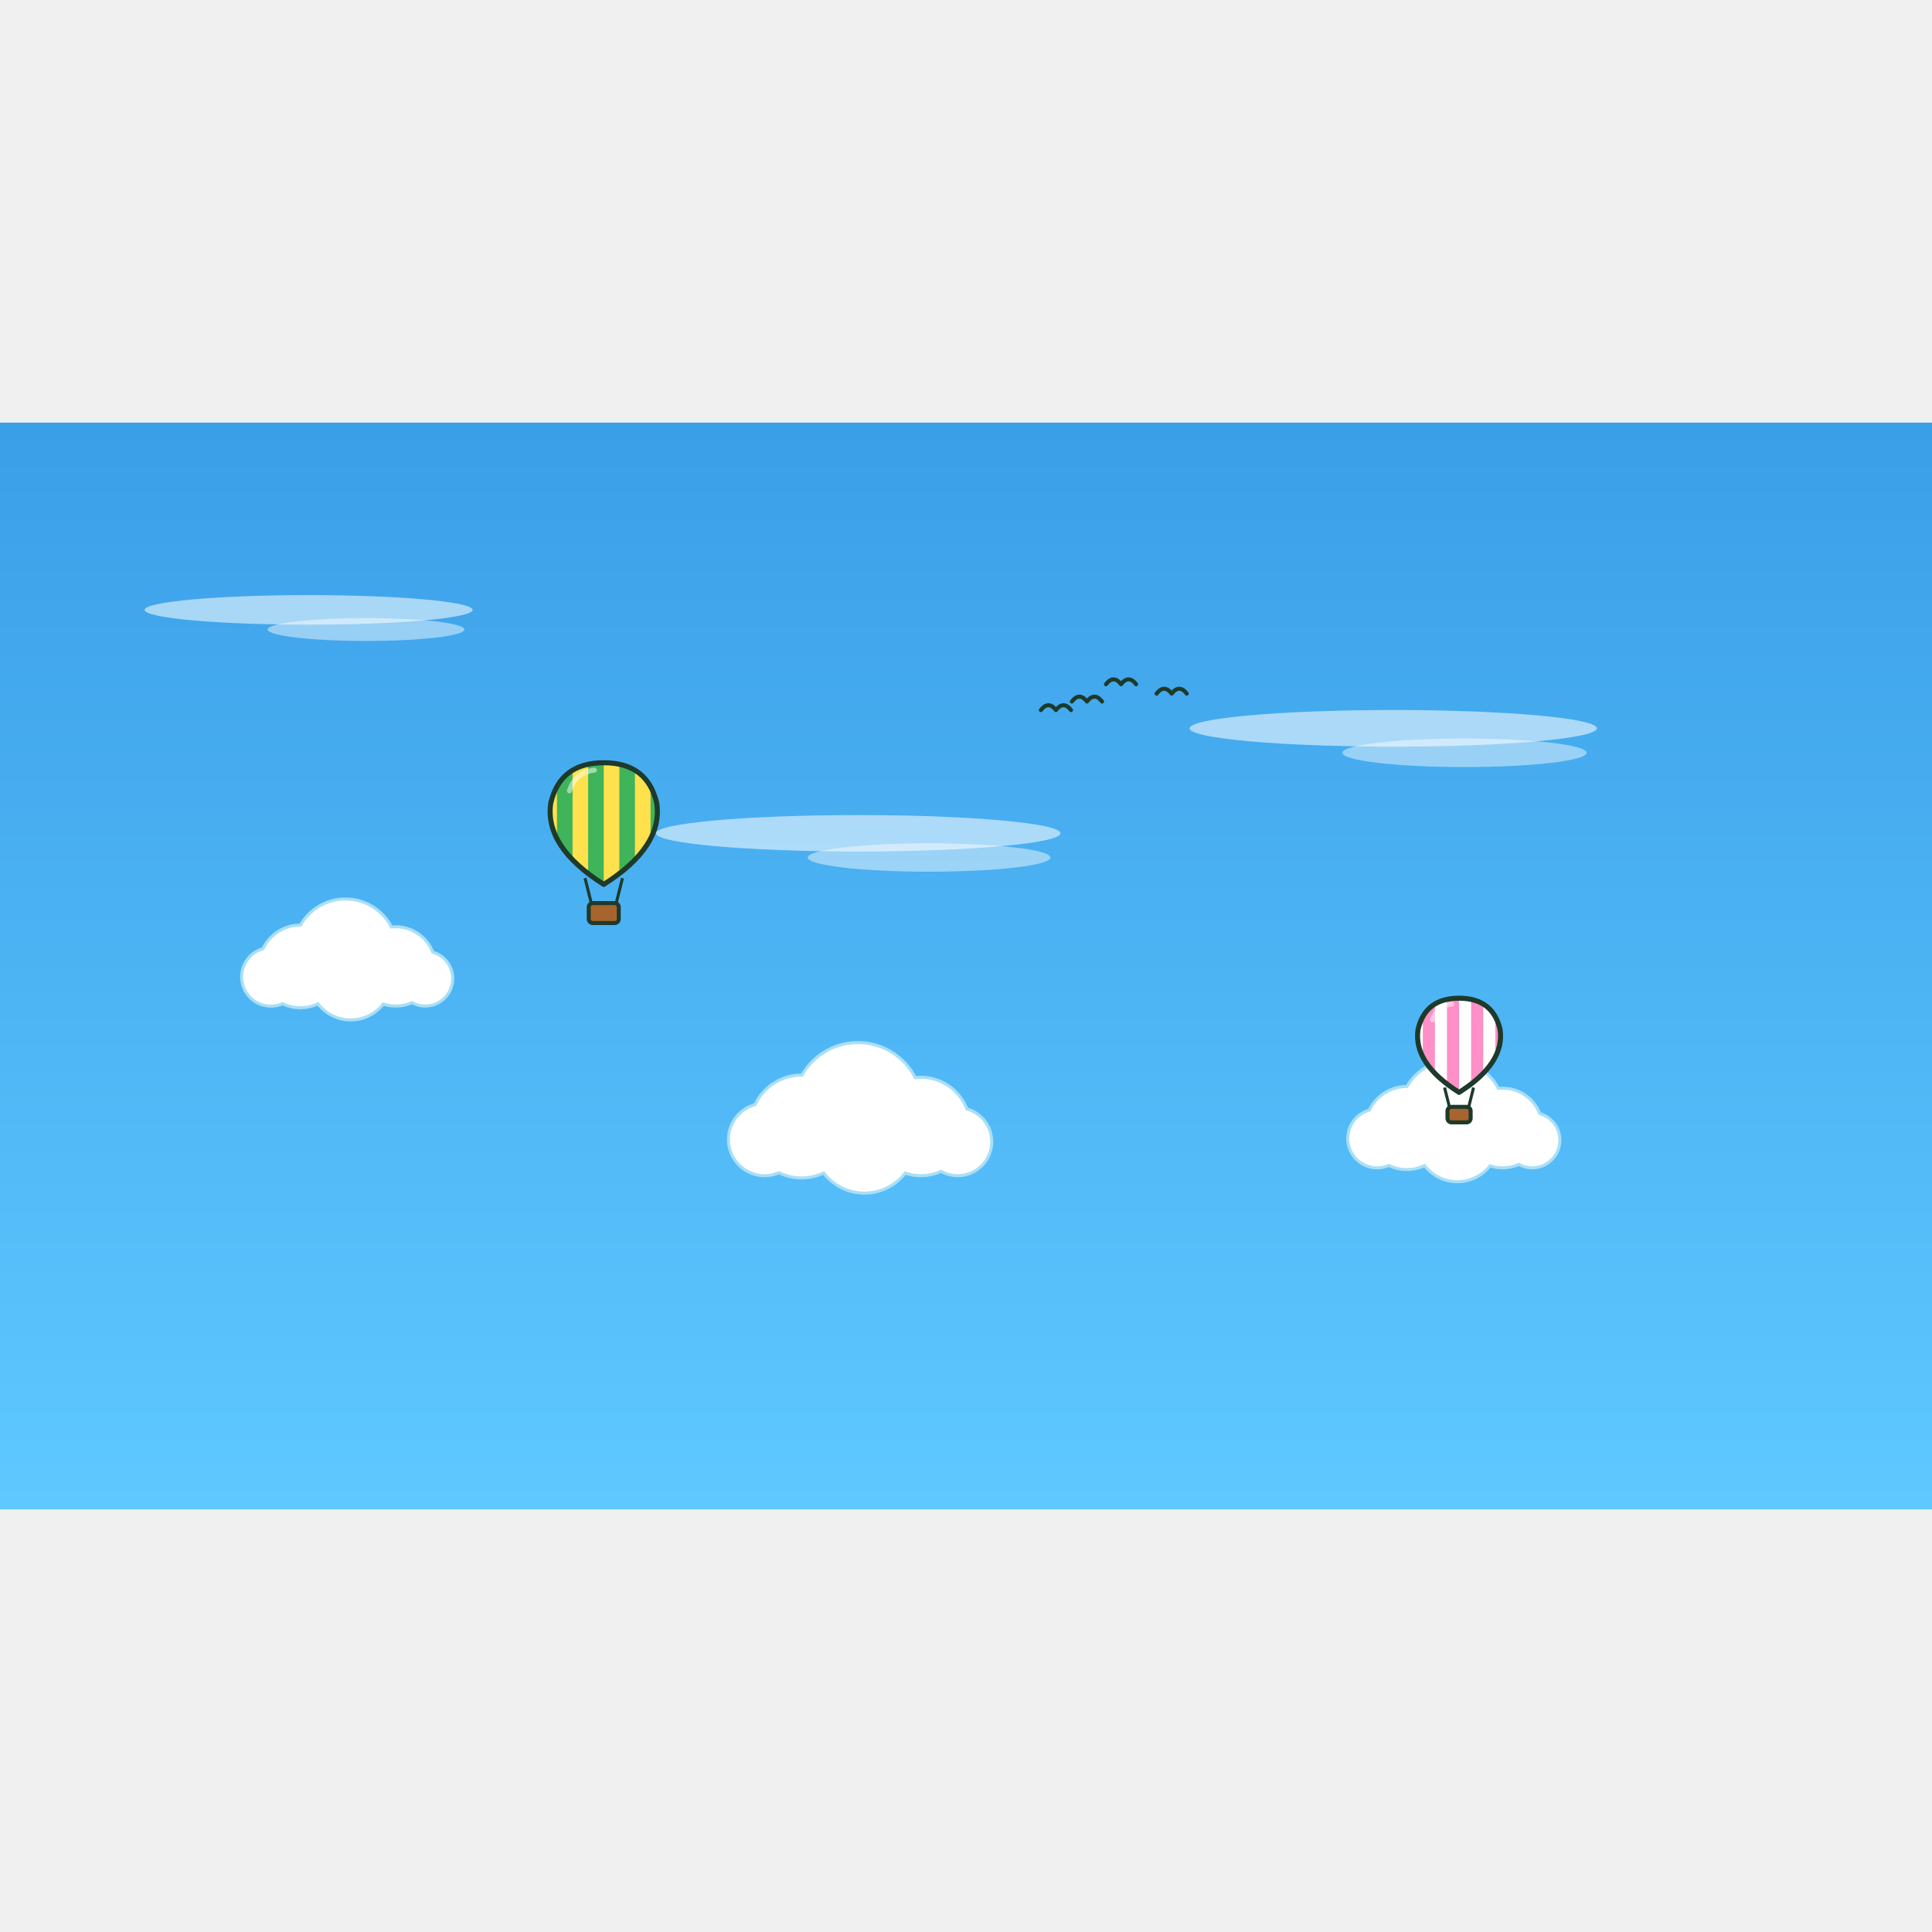
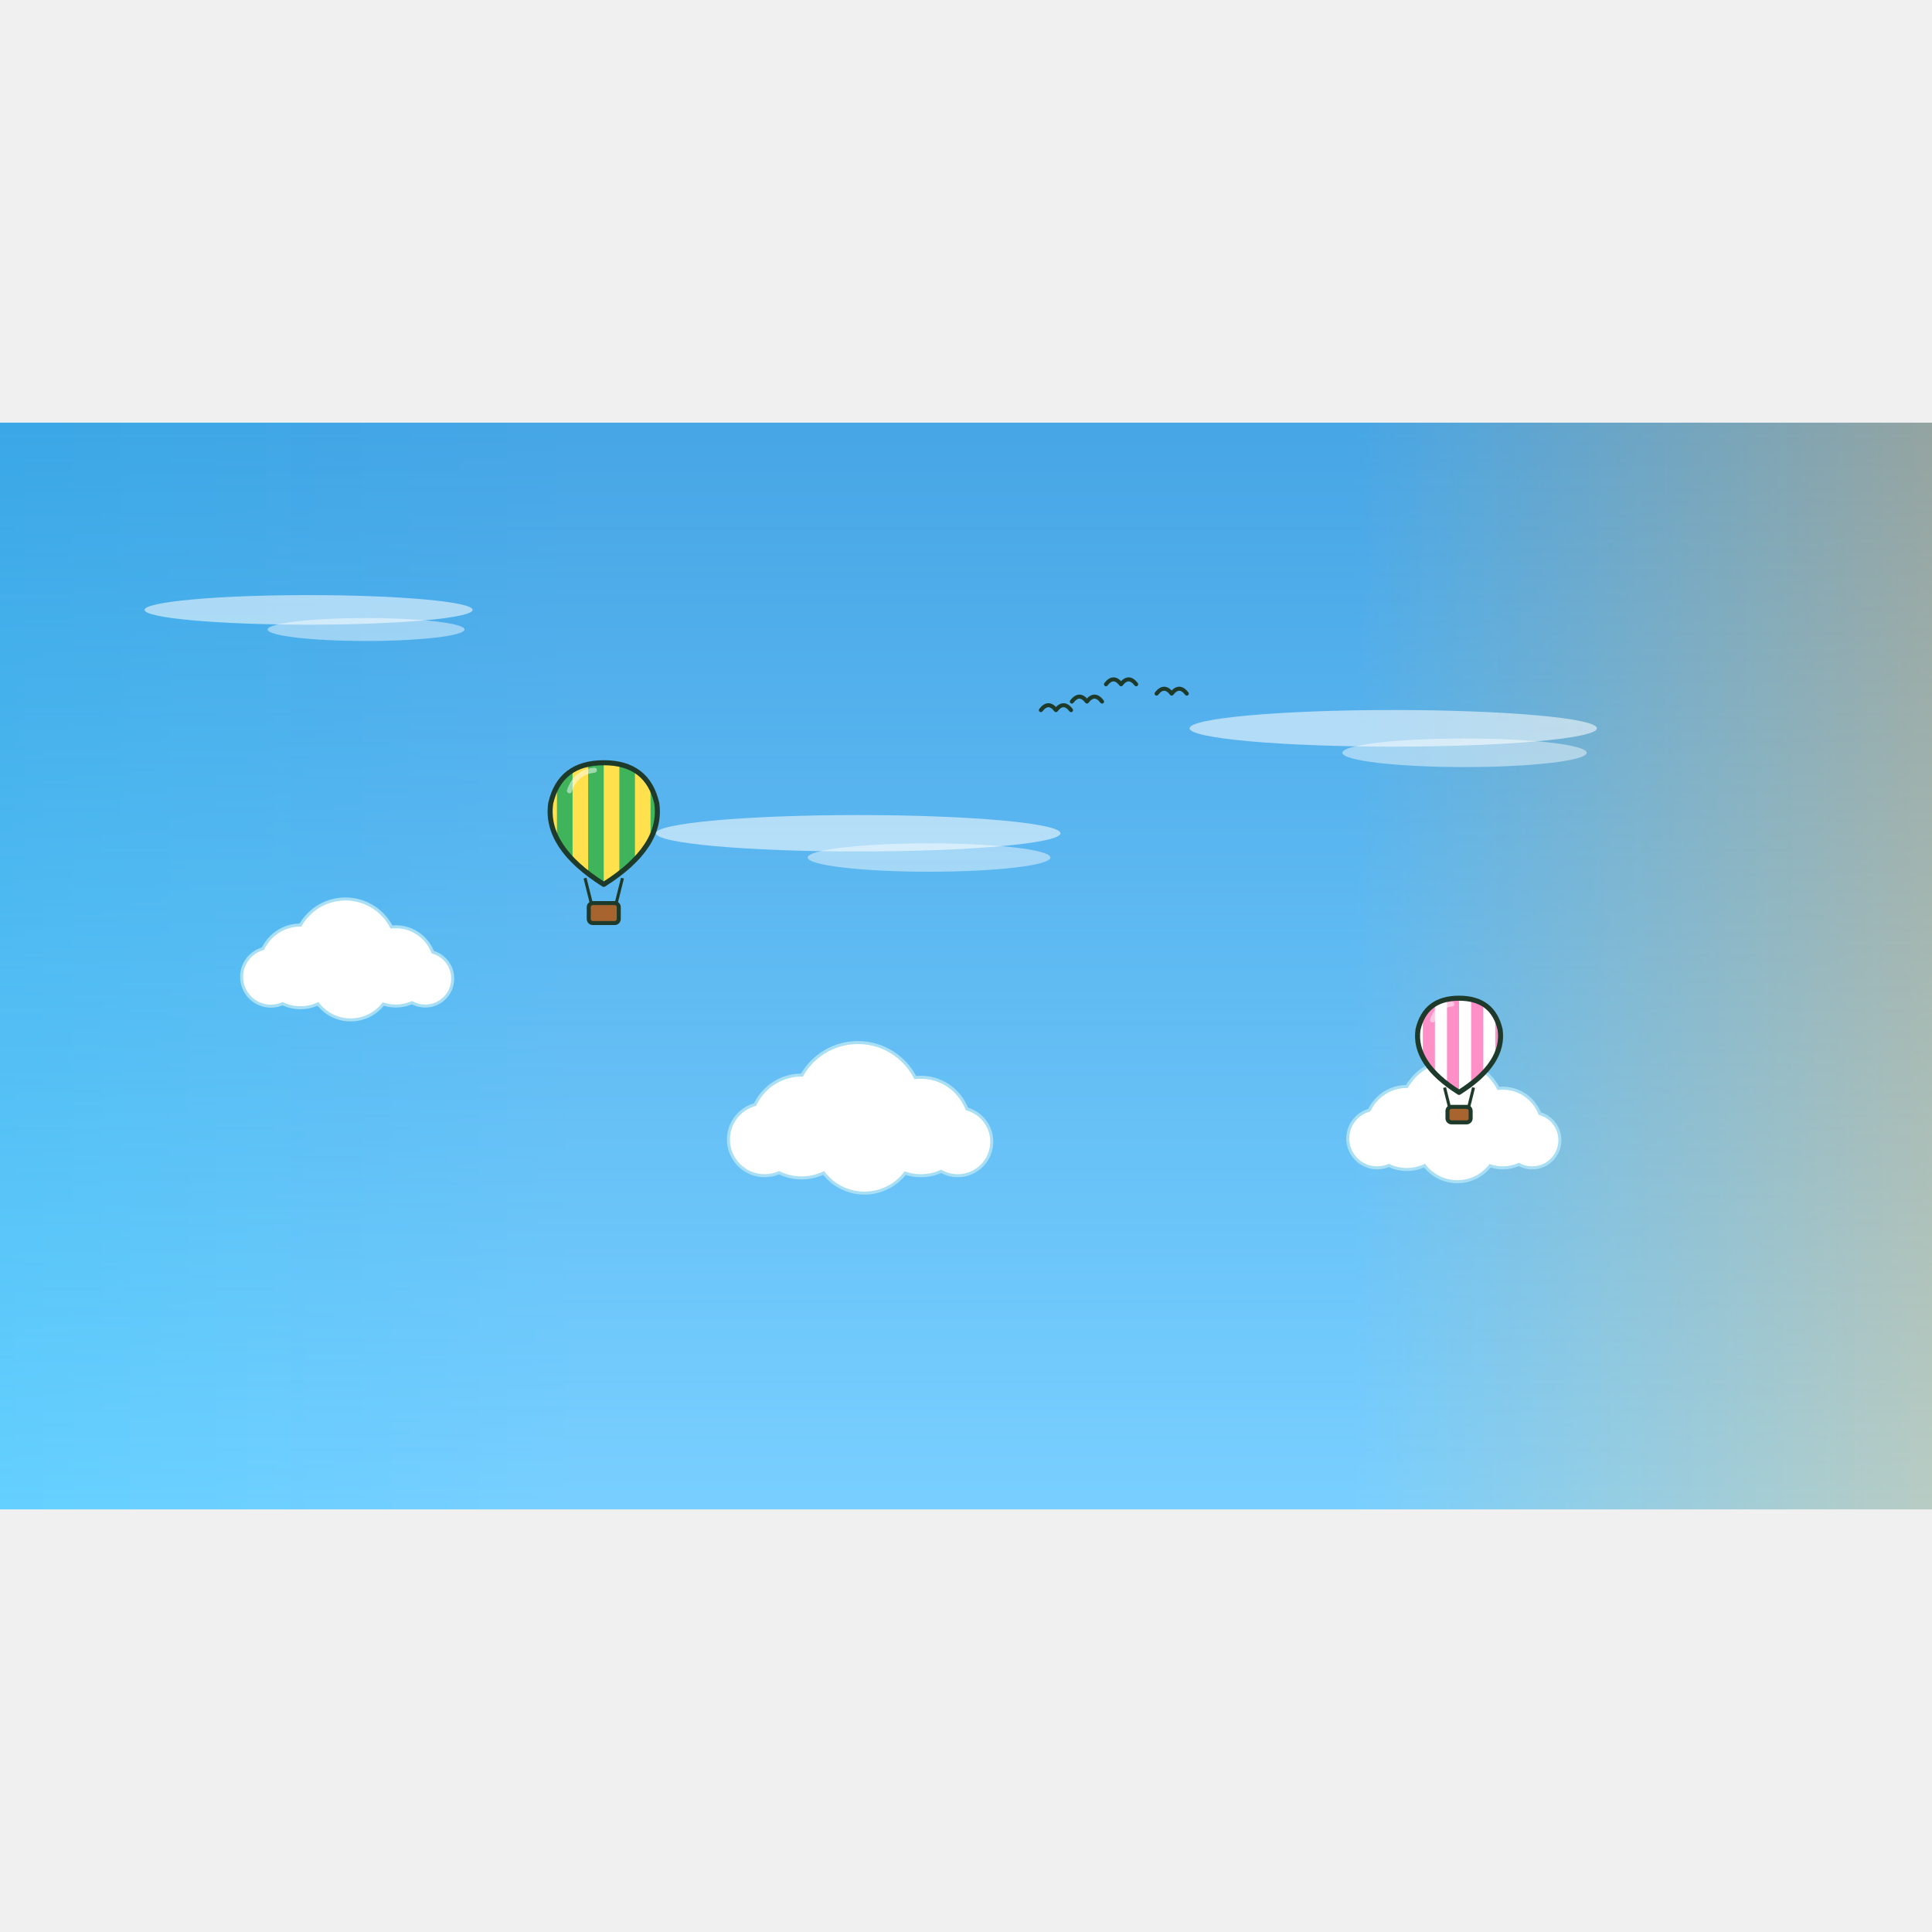
<svg xmlns="http://www.w3.org/2000/svg" width="1920" height="1920" viewBox="0 0 1920 1920">
  <defs>
    <clipPath id="frame">
      <rect width="1920" height="1080" />
    </clipPath>
    <linearGradient id="hsky" x1="0" y1="0" x2="0" y2="1">
      <stop offset="0" stop-color="#3b9fe8" />
      <stop offset="1" stop-color="#5ec8ff" />
    </linearGradient>
  </defs>
  <g transform="translate(0 420)">
    <g clip-path="url(#frame)">
-       <rect width="1920" height="1080" fill="url(#hsky)" />
+       <defs>
+         <linearGradient id="exb" gradientUnits="userSpaceOnUse" x1="0" y1="0" x2="1920" y2="0">
+           <stop offset="0" stop-color="#64d0ff" />
+           <stop offset="0.3" stop-color="#78cfff" />
+           <stop offset="0.7" stop-color="#78cfff" />
+           <stop offset="1" stop-color="#b8ccc3" />
+         </linearGradient>
+         <linearGradient id="exh" gradientUnits="userSpaceOnUse" x1="0" y1="0" x2="1920" y2="0">
+           <stop offset="0" stop-color="#3ba7e6" />
+           <stop offset="0.3" stop-color="#47a6e6" />
+           <stop offset="0.7" stop-color="#47a6e6" />
+           <stop offset="1" stop-color="#94a4a1" />
+         </linearGradient>
+         <linearGradient id="exv" x1="0" y1="0" x2="0" y2="1">
+           <stop offset="0" stop-color="#ffffff" />
+           <stop offset="1" stop-color="#ffffff" stop-opacity="0" />
+         </linearGradient>
+         <mask id="exm">
+           <rect width="1920" height="1080" fill="url(#exv)" />
+         </mask>
+       </defs>
+       <rect width="1920" height="1080" fill="url(#exb)" />
+       <rect width="1920" height="1080" fill="url(#exh)" mask="url(#exm)" />
      <circle cx="298.5" cy="540.4" r="39.6" fill="#ffffff" stroke="#a9dff5" stroke-width="6" />
      <circle cx="343.3" cy="524.9" r="50.0" fill="#ffffff" stroke="#a9dff5" stroke-width="6" />
      <circle cx="393.3" cy="540.4" r="37.9" fill="#ffffff" stroke="#a9dff5" stroke-width="6" />
      <circle cx="348.5" cy="552.5" r="39.6" fill="#ffffff" stroke="#a9dff5" stroke-width="6" />
      <circle cx="269.2" cy="550.8" r="27.6" fill="#ffffff" stroke="#a9dff5" stroke-width="6" />
      <circle cx="422.6" cy="552.5" r="25.8" fill="#ffffff" stroke="#a9dff5" stroke-width="6" />
      <circle cx="298.5" cy="540.4" r="39.6" fill="#ffffff" />
      <circle cx="343.3" cy="524.9" r="50.0" fill="#ffffff" />
      <circle cx="393.3" cy="540.4" r="37.9" fill="#ffffff" />
      <circle cx="348.5" cy="552.5" r="39.6" fill="#ffffff" />
      <circle cx="269.2" cy="550.8" r="27.6" fill="#ffffff" />
      <circle cx="422.6" cy="552.5" r="25.8" fill="#ffffff" />
      <circle cx="796.6" cy="699.5" r="49.6" fill="#ffffff" stroke="#a9dff5" stroke-width="6" />
      <circle cx="852.6" cy="680.1" r="62.5" fill="#ffffff" stroke="#a9dff5" stroke-width="6" />
      <circle cx="915.2" cy="699.5" r="47.4" fill="#ffffff" stroke="#a9dff5" stroke-width="6" />
      <circle cx="859.1" cy="714.6" r="49.6" fill="#ffffff" stroke="#a9dff5" stroke-width="6" />
      <circle cx="759.9" cy="712.4" r="34.5" fill="#ffffff" stroke="#a9dff5" stroke-width="6" />
      <circle cx="951.8" cy="714.6" r="32.3" fill="#ffffff" stroke="#a9dff5" stroke-width="6" />
      <circle cx="796.6" cy="699.5" r="49.6" fill="#ffffff" />
      <circle cx="852.6" cy="680.1" r="62.5" fill="#ffffff" />
      <circle cx="915.2" cy="699.5" r="47.4" fill="#ffffff" />
      <circle cx="859.1" cy="714.6" r="49.6" fill="#ffffff" />
      <circle cx="759.9" cy="712.4" r="34.5" fill="#ffffff" />
      <circle cx="951.8" cy="714.6" r="32.3" fill="#ffffff" />
      <circle cx="1398.1" cy="701.0" r="39.8" fill="#ffffff" stroke="#a9dff5" stroke-width="6" />
      <circle cx="1443.1" cy="685.4" r="50.2" fill="#ffffff" stroke="#a9dff5" stroke-width="6" />
      <circle cx="1493.3" cy="701.0" r="38.1" fill="#ffffff" stroke="#a9dff5" stroke-width="6" />
      <circle cx="1448.3" cy="713.1" r="39.8" fill="#ffffff" stroke="#a9dff5" stroke-width="6" />
      <circle cx="1368.6" cy="711.4" r="27.7" fill="#ffffff" stroke="#a9dff5" stroke-width="6" />
      <circle cx="1522.7" cy="713.1" r="26.0" fill="#ffffff" stroke="#a9dff5" stroke-width="6" />
      <circle cx="1398.1" cy="701.0" r="39.8" fill="#ffffff" />
      <circle cx="1443.1" cy="685.4" r="50.2" fill="#ffffff" />
      <circle cx="1493.3" cy="701.0" r="38.1" fill="#ffffff" />
      <circle cx="1448.3" cy="713.1" r="39.8" fill="#ffffff" />
      <circle cx="1368.6" cy="711.4" r="27.7" fill="#ffffff" />
      <circle cx="1522.7" cy="713.1" r="26.0" fill="#ffffff" />
      <ellipse cx="306.7" cy="186.1" rx="163.0" ry="14.7" fill="#ffffff" opacity="0.55" />
      <ellipse cx="363.8" cy="205.6" rx="97.8" ry="11.4" fill="#ffffff" opacity="0.45" />
      <ellipse cx="852.9" cy="408.1" rx="201.0" ry="18.1" fill="#ffffff" opacity="0.55" />
      <ellipse cx="923.3" cy="432.2" rx="120.6" ry="14.1" fill="#ffffff" opacity="0.45" />
      <ellipse cx="1384.6" cy="303.8" rx="202.4" ry="18.2" fill="#ffffff" opacity="0.55" />
      <ellipse cx="1455.4" cy="328.1" rx="121.4" ry="14.2" fill="#ffffff" opacity="0.45" />
      <clipPath id="bc600_400">
        <path d="M600.0 458.9 Q541.1 421.7 547.3 378.3 Q556.6 338.0 600.0 338.0 Q643.4 338.0 652.7 378.3 Q658.9 421.7 600.0 458.9 Z" />
      </clipPath>
      <path d="M600.0 458.9 Q541.1 421.7 547.3 378.3 Q556.6 338.0 600.0 338.0 Q643.4 338.0 652.7 378.3 Q658.9 421.7 600.0 458.9 Z" fill="#3fb45a" />
      <g clip-path="url(#bc600_400)">
        <rect x="538.0" y="338.0" width="15.5" height="124.0" fill="#ffe14d" />
        <rect x="569.0" y="338.0" width="15.5" height="124.0" fill="#ffe14d" />
        <rect x="600.0" y="338.0" width="15.5" height="124.0" fill="#ffe14d" />
        <rect x="631.0" y="338.0" width="15.5" height="124.0" fill="#ffe14d" />
      </g>
      <path d="M600.0 458.9 Q541.1 421.7 547.3 378.3 Q556.6 338.0 600.0 338.0 Q643.4 338.0 652.7 378.3 Q658.9 421.7 600.0 458.9 Z" fill="none" stroke="#1d3a2a" stroke-width="5" stroke-linejoin="round" />
      <line x1="581.4" y1="452.7" x2="587.6" y2="477.5" stroke="#1d3a2a" stroke-width="3" />
      <line x1="618.6" y1="452.7" x2="612.4" y2="477.5" stroke="#1d3a2a" stroke-width="3" />
      <rect x="585.1" y="477.5" width="29.8" height="19.8" rx="4" fill="#a8642e" stroke="#1d3a2a" stroke-width="4" />
      <path d="M565.9 365.9 Q572.1 347.3 590.7 345.4" fill="none" stroke="#ffffff" stroke-opacity="0.5" stroke-width="5" stroke-linecap="round" />
      <clipPath id="bc1450_620">
        <path d="M1450.0 665.6 Q1404.4 636.8 1409.2 603.2 Q1416.4 572.0 1450.0 572.0 Q1483.6 572.0 1490.8 603.2 Q1495.6 636.8 1450.0 665.6 Z" />
      </clipPath>
      <path d="M1450.0 665.6 Q1404.4 636.8 1409.2 603.2 Q1416.4 572.0 1450.0 572.0 Q1483.6 572.0 1490.8 603.2 Q1495.6 636.8 1450.0 665.6 Z" fill="#ff8fc7" />
      <g clip-path="url(#bc1450_620)">
        <rect x="1402.0" y="572.0" width="12.0" height="96.0" fill="#ffffff" />
        <rect x="1426.0" y="572.0" width="12.0" height="96.0" fill="#ffffff" />
        <rect x="1450.0" y="572.0" width="12.0" height="96.0" fill="#ffffff" />
        <rect x="1474.0" y="572.0" width="12.0" height="96.0" fill="#ffffff" />
      </g>
      <path d="M1450.0 665.6 Q1404.4 636.8 1409.2 603.2 Q1416.4 572.0 1450.0 572.0 Q1483.6 572.0 1490.8 603.2 Q1495.6 636.8 1450.0 665.6 Z" fill="none" stroke="#1d3a2a" stroke-width="5" stroke-linejoin="round" />
      <line x1="1435.6" y1="660.8" x2="1440.4" y2="680.0" stroke="#1d3a2a" stroke-width="3" />
      <line x1="1464.4" y1="660.8" x2="1459.6" y2="680.0" stroke="#1d3a2a" stroke-width="3" />
      <rect x="1438.5" y="680.0" width="23.0" height="15.4" rx="4" fill="#a8642e" stroke="#1d3a2a" stroke-width="4" />
      <path d="M1423.6 593.6 Q1428.4 579.2 1442.8 577.8" fill="none" stroke="#ffffff" stroke-opacity="0.5" stroke-width="5" stroke-linecap="round" />
      <path d="M1034.4 285.7 Q1041.9 276.0 1049.4 285.7 Q1056.9 276.0 1064.4 285.7" fill="none" stroke="#1d3a2a" stroke-width="4" stroke-linecap="round" stroke-linejoin="round" />
      <path d="M1065.2 277.2 Q1072.7 267.4 1080.2 277.2 Q1087.7 267.4 1095.2 277.2" fill="none" stroke="#1d3a2a" stroke-width="4" stroke-linecap="round" stroke-linejoin="round" />
      <path d="M1099.1 260.0 Q1106.6 250.3 1114.1 260.0 Q1121.6 250.3 1129.1 260.0" fill="none" stroke="#1d3a2a" stroke-width="4" stroke-linecap="round" stroke-linejoin="round" />
      <path d="M1149.4 269.3 Q1156.9 259.6 1164.4 269.3 Q1171.9 259.6 1179.4 269.3" fill="none" stroke="#1d3a2a" stroke-width="4" stroke-linecap="round" stroke-linejoin="round" />
    </g>
  </g>
</svg>
